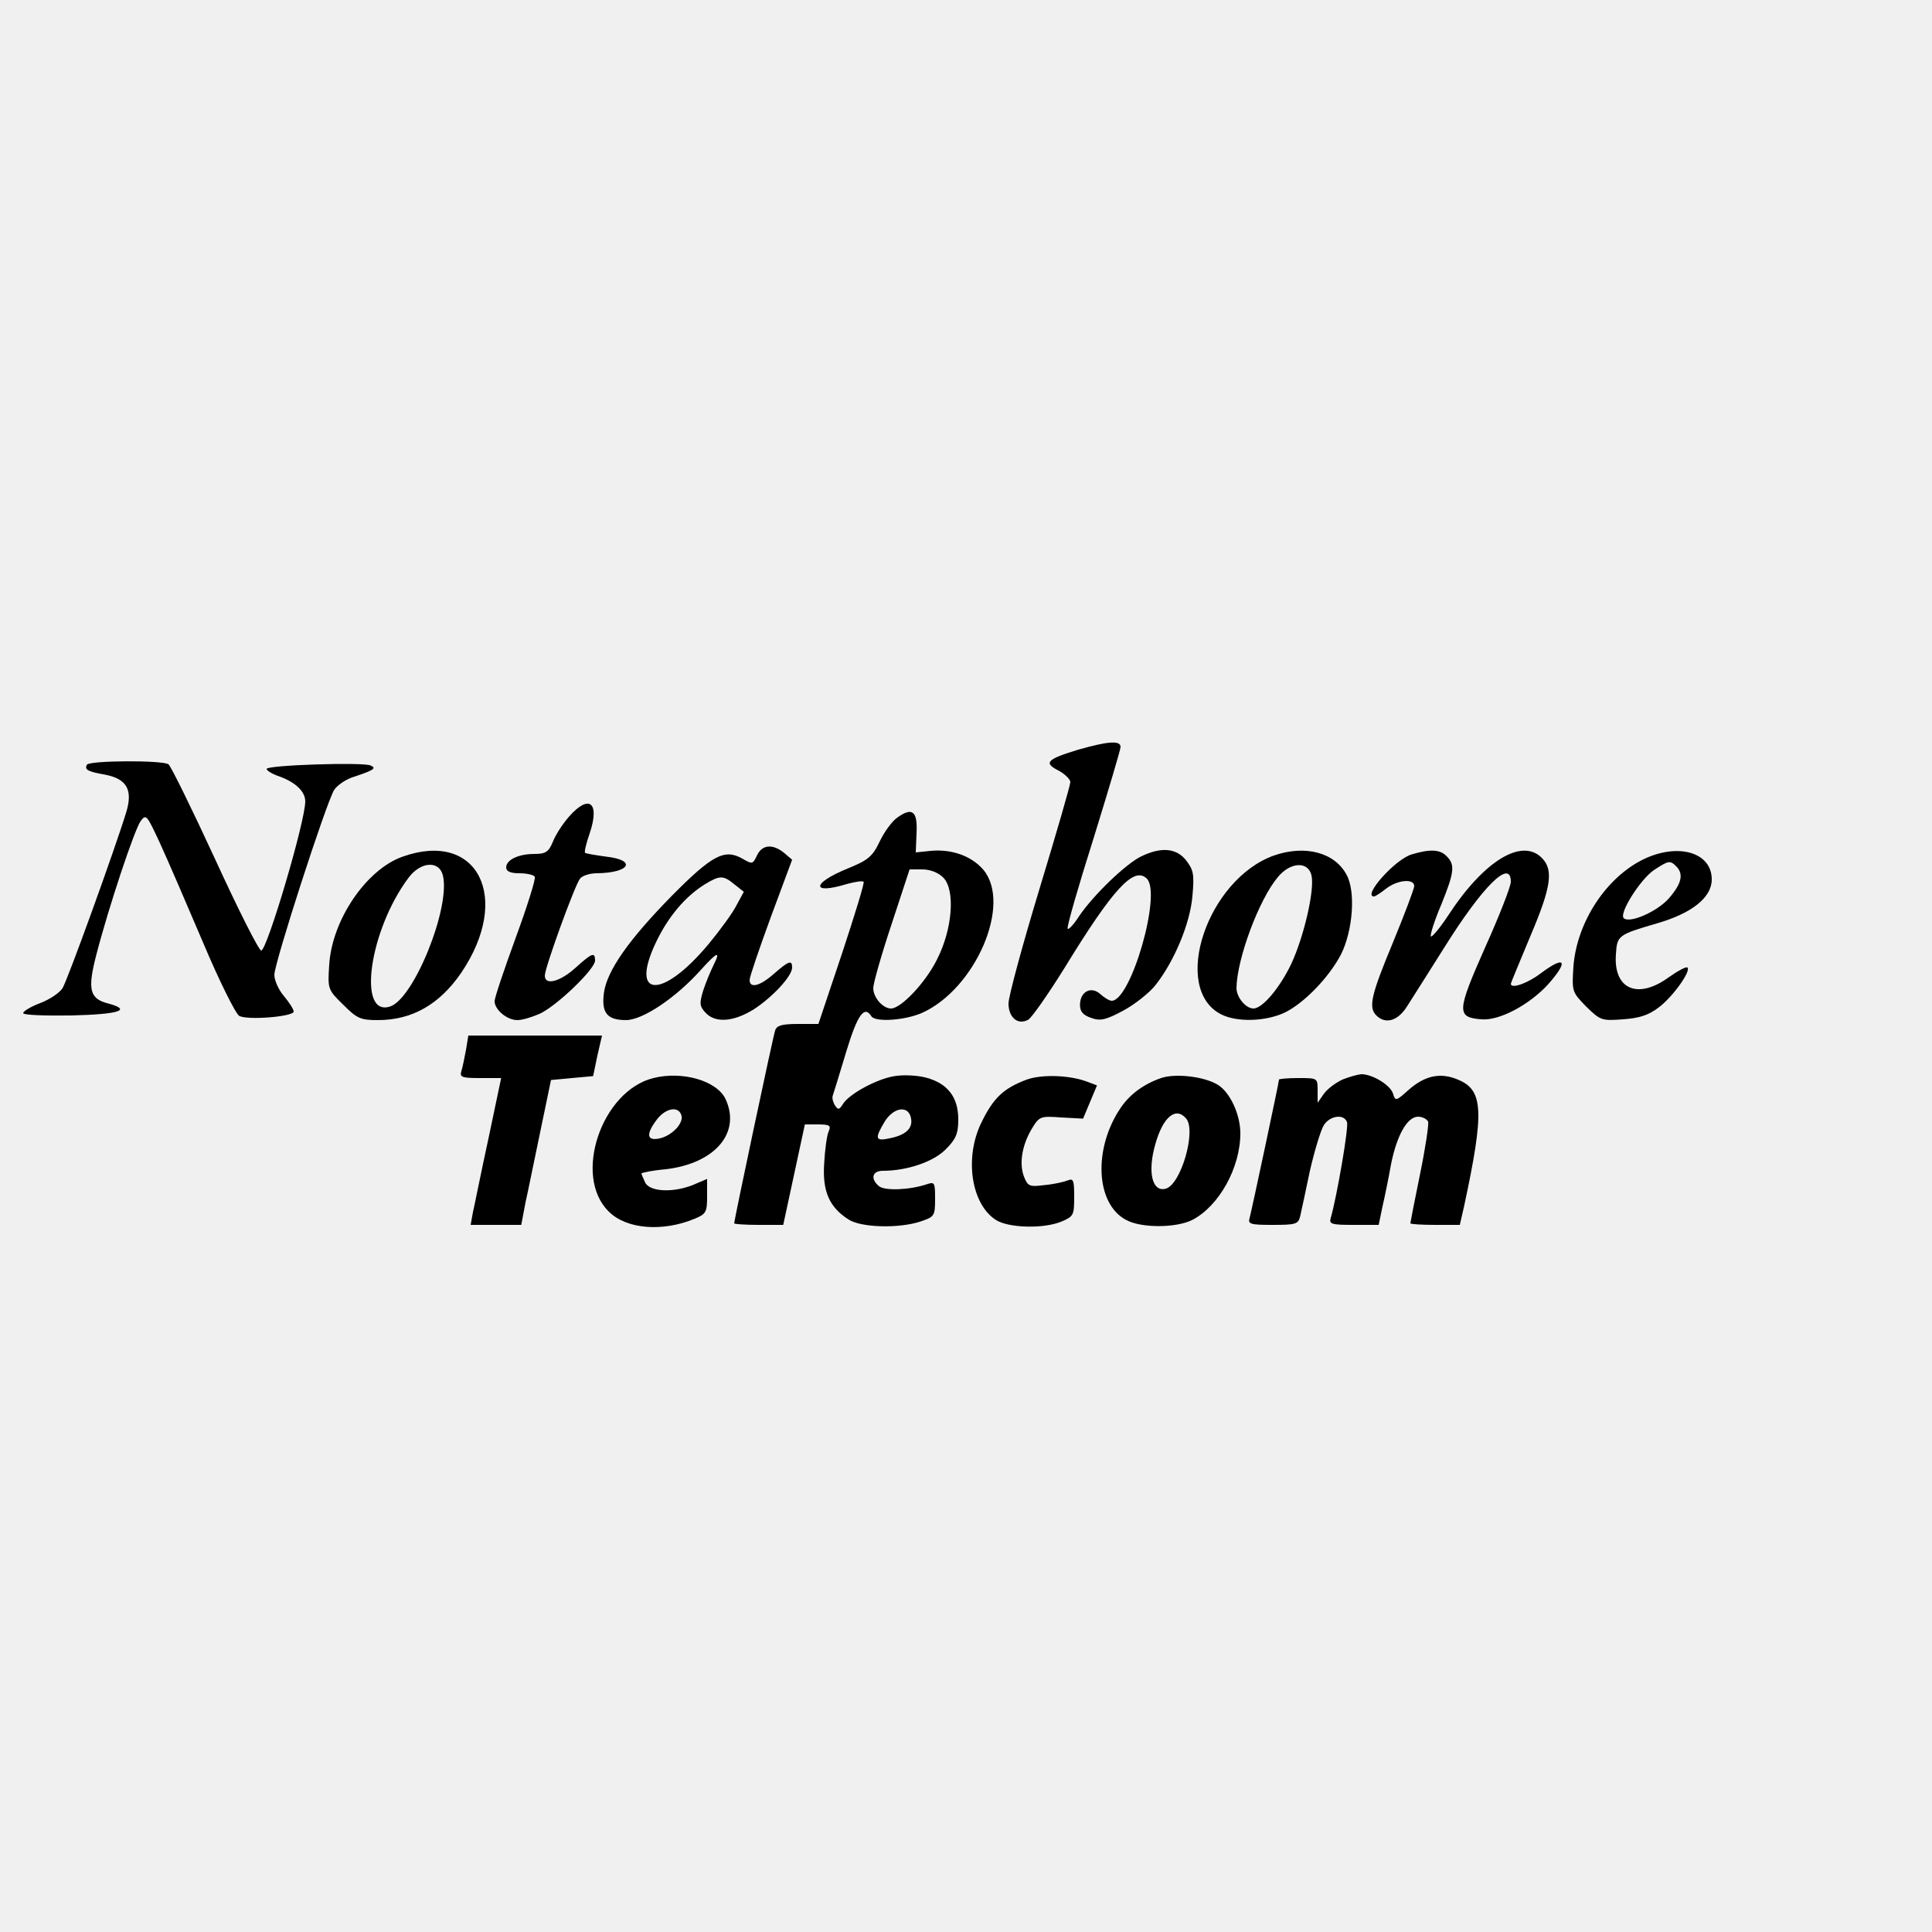
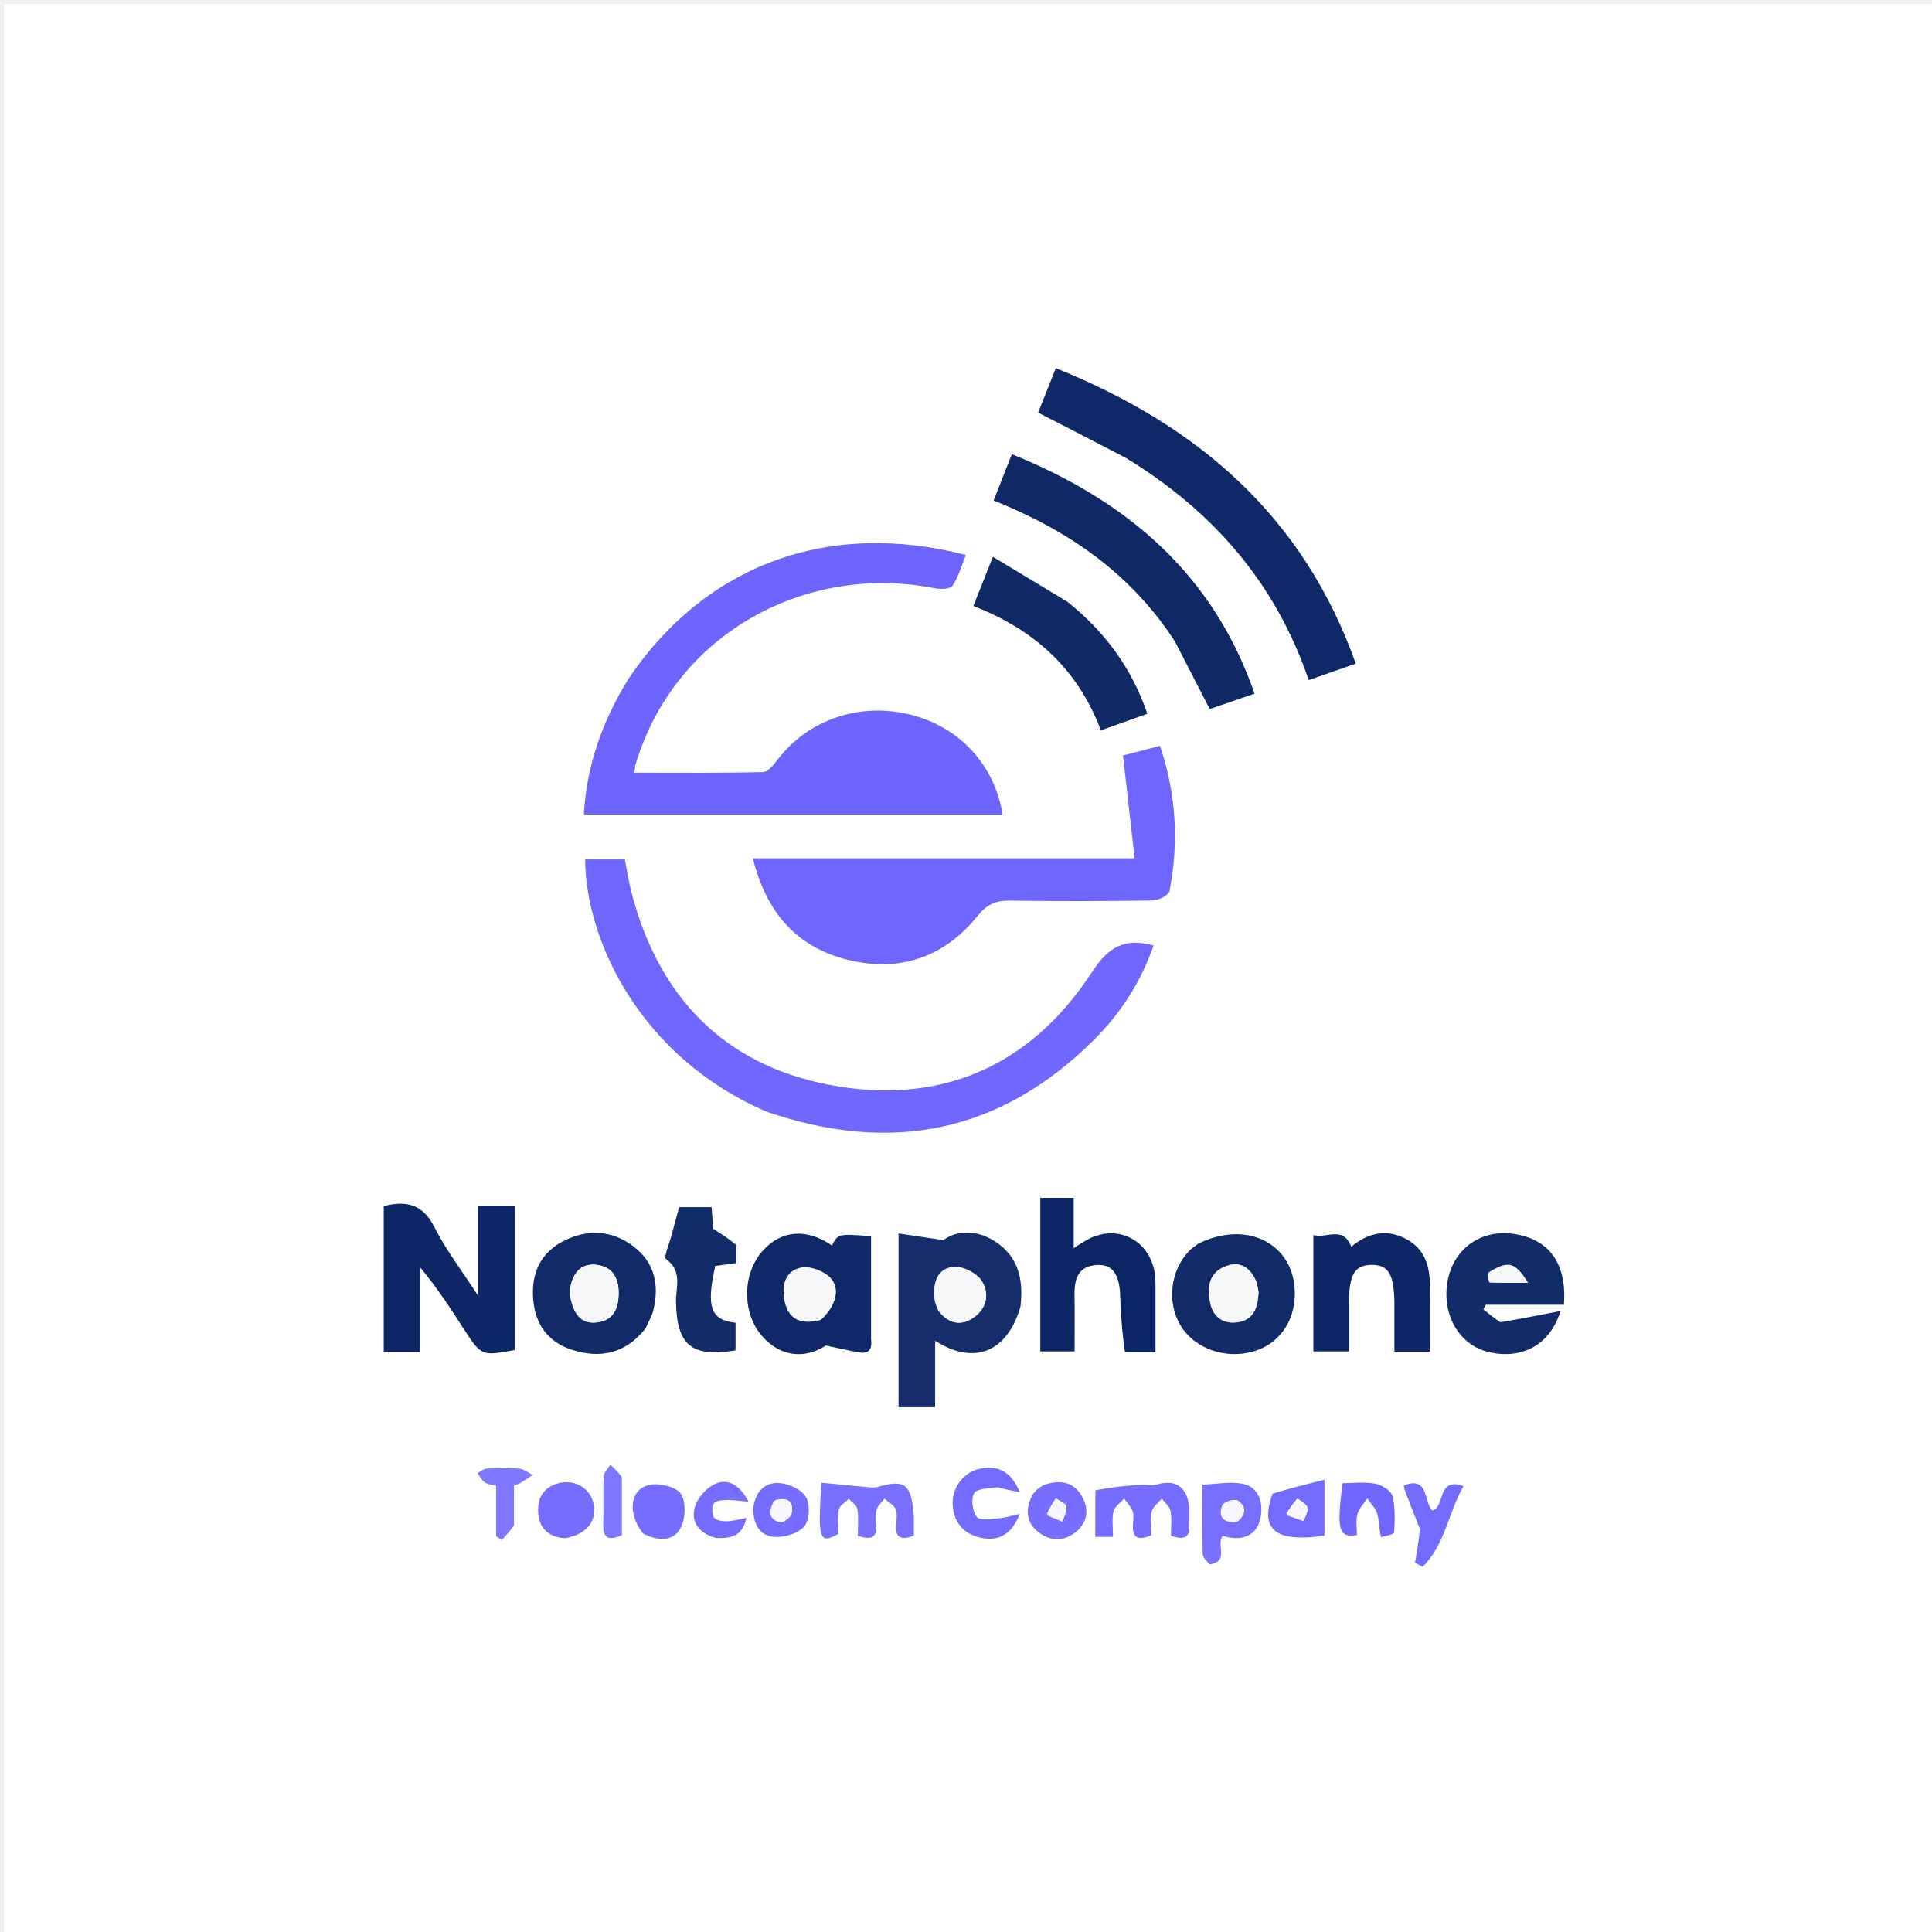
- <svg xmlns="http://www.w3.org/2000/svg" version="1.0" width="500pt" height="500pt" viewBox="0 0 500 500" preserveAspectRatio="xMidYMid meet">
-   <g transform="translate(0,500) scale(0.1,-0.1)" fill="#000000" stroke="none">
-     <path d="M2791 3060 c-82 -25 -91 -34 -52 -54 17 -9 31 -23 31 -30 0 -8 -36 -132 -80 -277 -44 -145 -80 -278 -80 -296 0 -36 24 -57 51 -42 9 5 51 65 94 134 126 206 180 264 213 231 39 -38 -41 -316 -91 -316 -6 0 -19 8 -29 17 -24 22 -53 7 -53 -28 0 -17 8 -26 28 -33 24 -9 38 -6 83 18 30 16 68 46 84 66 49 62 90 160 96 231 5 56 3 67 -16 92 -25 32 -64 36 -116 11 -40 -19 -125 -101 -162 -156 -14 -22 -28 -36 -29 -31 -2 6 28 110 67 233 38 123 70 230 70 237 0 17 -32 15 -109 -7z" />
-     <path d="M225 3021 c-7 -13 2 -18 48 -26 55 -11 71 -39 54 -96 -30 -98 -152 -435 -165 -456 -7 -12 -34 -30 -58 -39 -24 -9 -44 -21 -44 -26 0 -5 56 -7 125 -6 123 3 158 14 95 31 -48 12 -54 36 -31 125 32 124 99 325 115 347 14 19 16 16 49 -55 19 -41 69 -157 112 -258 42 -100 85 -186 94 -191 21 -12 141 -2 141 11 0 6 -11 23 -25 40 -14 16 -25 41 -25 55 0 31 135 448 155 479 8 12 31 28 52 34 51 17 58 22 42 29 -20 9 -269 1 -269 -9 0 -4 14 -13 32 -19 42 -15 68 -39 68 -65 0 -52 -99 -386 -114 -386 -6 0 -60 107 -120 238 -60 130 -114 240 -120 244 -16 11 -204 10 -211 -1z" />
-     <path d="M1473 2887 c-16 -18 -35 -47 -42 -65 -11 -27 -19 -32 -48 -32 -41 0 -73 -15 -73 -35 0 -10 11 -15 34 -15 19 0 37 -4 40 -9 3 -5 -19 -75 -49 -157 -30 -82 -55 -156 -55 -165 0 -22 32 -49 59 -49 13 0 39 8 59 17 44 21 142 115 142 137 0 23 -8 20 -51 -19 -40 -36 -79 -46 -79 -20 0 21 78 235 91 251 6 8 26 14 43 14 86 1 105 34 25 43 -29 4 -53 8 -55 10 -2 2 3 25 12 50 27 80 -1 103 -53 44z" />
-     <path d="M2322 2884 c-13 -9 -33 -36 -45 -61 -19 -40 -30 -49 -84 -71 -93 -38 -94 -68 -2 -40 22 6 41 9 44 6 3 -2 -23 -86 -56 -186 l-61 -182 -53 0 c-42 0 -55 -4 -59 -17 -6 -18 -106 -491 -106 -499 0 -2 29 -4 64 -4 l63 0 28 130 28 130 34 0 c30 0 34 -3 28 -17 -5 -10 -10 -47 -12 -83 -5 -73 13 -114 63 -146 32 -21 130 -24 187 -5 35 12 37 14 37 58 0 43 -1 45 -22 38 -45 -15 -108 -17 -123 -5 -23 19 -18 40 10 40 62 0 130 23 162 55 27 27 33 41 33 78 0 57 -27 93 -83 108 -22 6 -59 8 -82 4 -46 -7 -119 -47 -134 -73 -9 -14 -12 -15 -20 -3 -5 8 -8 19 -6 25 2 6 18 57 35 114 29 96 47 121 65 92 10 -16 87 -11 132 9 138 63 232 281 158 370 -31 36 -82 54 -136 49 l-39 -4 2 50 c3 57 -11 68 -50 40z m119 -155 c32 -32 24 -134 -16 -212 -29 -59 -93 -127 -119 -127 -21 0 -46 28 -46 53 0 12 21 86 47 164 l47 143 33 0 c20 0 41 -8 54 -21z m-83 -625 c4 -25 -15 -42 -56 -50 -37 -8 -39 -1 -12 44 24 38 63 42 68 6z" />
-     <path d="M1959 2786 c-11 -23 -12 -23 -38 -8 -46 26 -78 9 -182 -96 -112 -114 -168 -194 -176 -251 -7 -52 8 -71 57 -71 43 0 128 57 192 128 44 49 54 53 35 15 -8 -16 -20 -45 -27 -66 -10 -33 -10 -41 6 -58 25 -27 72 -24 125 9 49 32 99 86 99 108 0 20 -8 18 -47 -16 -36 -32 -63 -39 -63 -16 0 8 25 81 55 163 l55 148 -21 18 c-30 24 -57 21 -70 -7z m-58 -75 l24 -19 -19 -35 c-10 -20 -43 -65 -72 -100 -120 -144 -206 -141 -136 5 31 65 75 118 127 150 38 23 47 23 76 -1z" />
-     <path d="M1042 2783 c-94 -33 -183 -164 -190 -280 -4 -62 -4 -64 36 -103 36 -36 45 -40 90 -40 89 0 160 41 216 123 131 194 42 369 -152 300z m104 -48 c21 -82 -75 -321 -137 -340 -85 -27 -53 198 48 333 31 42 79 46 89 7z" />
-     <path d="M3297 2786 c-173 -62 -267 -344 -137 -411 41 -21 116 -19 166 5 50 25 114 91 145 151 30 61 38 161 14 205 -31 58 -107 78 -188 50z m97 -51 c9 -36 -19 -158 -52 -229 -30 -63 -75 -116 -98 -116 -20 0 -44 29 -44 53 1 75 58 229 107 287 32 39 78 42 87 5z" />
-     <path d="M3654 2789 c-43 -12 -129 -109 -98 -109 3 0 17 9 31 20 29 23 73 27 73 7 0 -7 -25 -73 -55 -146 -57 -137 -64 -168 -43 -189 24 -24 57 -14 81 26 13 20 55 87 93 147 101 162 174 234 174 173 0 -12 -30 -89 -67 -171 -73 -165 -74 -180 -9 -185 46 -4 123 37 172 90 55 62 45 77 -20 28 -33 -25 -76 -40 -76 -26 0 2 23 57 50 122 55 129 61 173 30 204 -52 52 -150 -8 -242 -149 -23 -35 -44 -59 -45 -54 -2 5 10 42 27 82 34 84 36 103 14 125 -17 18 -43 19 -90 5z" />
-     <path d="M4255 2777 c-98 -47 -174 -163 -183 -278 -4 -65 -4 -66 33 -104 37 -36 40 -37 95 -33 43 3 67 11 93 31 36 27 84 94 74 103 -3 3 -24 -8 -48 -25 -81 -59 -144 -31 -137 60 3 48 6 50 105 79 91 26 143 67 143 114 0 70 -86 95 -175 53z m83 -19 c20 -20 14 -45 -19 -83 -30 -34 -102 -66 -117 -51 -12 13 43 100 78 124 38 25 42 26 58 10z" />
-     <path d="M1206 2283 c-4 -21 -9 -46 -12 -55 -5 -16 2 -18 49 -18 l54 0 -33 -157 c-19 -87 -36 -173 -40 -190 l-6 -33 65 0 66 0 11 58 c7 31 24 116 39 187 l27 130 54 5 55 5 11 53 12 52 -173 0 -173 0 -6 -37z" />
-     <path d="M1691 2210 c-134 -33 -209 -253 -116 -345 45 -46 139 -54 223 -19 29 12 32 17 32 58 l0 45 -35 -15 c-51 -21 -112 -19 -125 5 -5 11 -10 22 -10 24 0 2 28 8 63 11 127 15 195 94 155 181 -22 48 -112 74 -187 55z m72 -95 c8 -20 -22 -53 -55 -61 -35 -8 -37 11 -7 50 22 28 54 34 62 11z" />
-     <path d="M2657 2206 c-61 -23 -87 -48 -119 -115 -42 -90 -24 -207 39 -248 32 -21 124 -24 171 -4 30 13 32 16 32 63 0 44 -2 49 -17 43 -10 -4 -37 -10 -60 -12 -39 -5 -43 -3 -53 22 -13 34 -5 82 21 125 19 31 22 32 76 28 l56 -3 18 43 18 43 -24 9 c-46 18 -119 20 -158 6z" />
-     <path d="M3008 2211 c-46 -15 -83 -42 -107 -77 -72 -105 -66 -249 13 -291 40 -22 131 -21 172 0 69 36 124 135 124 224 0 49 -27 107 -59 126 -35 21 -106 29 -143 18z m62 -106 c26 -32 -13 -168 -52 -181 -36 -11 -49 42 -28 115 20 71 53 98 80 66z" />
-     <path d="M3474 2206 c-17 -8 -39 -24 -48 -37 l-16 -23 0 32 c0 32 0 32 -50 32 -27 0 -50 -2 -50 -4 0 -7 -71 -340 -76 -358 -5 -16 2 -18 60 -18 60 0 66 2 71 23 3 12 14 65 25 117 12 52 28 105 36 118 16 25 52 30 60 8 5 -12 -26 -192 -42 -248 -5 -16 2 -18 59 -18 l65 0 10 48 c6 26 16 75 22 109 15 75 42 123 70 123 11 0 23 -6 26 -13 2 -7 -7 -68 -21 -136 -14 -68 -25 -125 -25 -127 0 -2 29 -4 64 -4 l64 0 11 48 c53 247 50 301 -16 328 -45 19 -85 11 -128 -27 -32 -29 -34 -29 -40 -9 -7 22 -53 50 -82 50 -10 -1 -32 -7 -49 -14z" />
-   </g>
+ <svg xmlns="http://www.w3.org/2000/svg" version="1.1" id="Layer_1" x="0px" y="0px" width="100%" viewBox="0 0 500 500" enable-background="new 0 0 500 500" xml:space="preserve">
+   <path fill="#FFFFFF" opacity="1" stroke="none" d=" M319,501   C212.667,501 106.833,501 1,501   C1,334.333 1,167.667 1,1   C167.667,1 334.333,1 501,1   C501,167.667 501,334.333 501,501   C440.5,501 380,501 319,501  M162.438,175.961   C155.946,186.598 151.817,197.984 151.109,210.781   C187.446,210.781 223.432,210.781 259.475,210.781   C257.396,197.932 248.274,188.137 235.723,184.976   C222.584,181.666 209.269,186.165 201.34,196.474   C200.299,197.827 198.807,199.786 197.484,199.818   C186.439,200.088 175.385,199.971 164.164,199.971   C164.328,198.821 164.336,198.322 164.473,197.862   C174.675,163.703 208.937,145.639 241.984,152.253   C243.451,152.547 245.939,152.433 246.518,151.559   C248.075,149.21 248.854,146.346 249.969,143.621   C214.295,134.432 182.597,146.149 162.438,175.961  M246.5,222.128   C229.457,222.128 212.413,222.128 194.843,222.128   C198.358,236.279 206.268,245.217 219.615,248.442   C232.949,251.665 244.405,247.694 253.017,237.012   C255.432,234.017 257.714,233.026 261.332,233.079   C273.656,233.259 285.984,233.233 298.307,233.038   C299.827,233.013 302.449,231.705 302.659,230.624   C305.094,218.029 304.422,205.573 300.205,193.019   C296.622,193.959 293.349,194.817 290.635,195.528   C291.664,204.617 292.621,213.074 293.646,222.128   C277.407,222.128 262.453,222.128 246.5,222.128  M198.759,287.855   C230.936,298.87 259.365,293.023 283.501,268.716   C290.302,261.866 295.379,253.783 298.549,244.68   C291.028,242.669 286.888,245.013 282.608,251.579   C266.518,276.259 242.909,286.303 214.199,280.675   C187.288,275.4 170.556,257.964 163.533,231.409   C162.743,228.422 162.289,225.346 161.7,222.417   C157.959,222.417 154.696,222.417 151.438,222.417   C151.562,243.593 165.929,273.776 198.759,287.855  M291.687,118.725   C313.897,132.267 330.109,150.794 338.699,176.007   C342.866,174.545 346.72,173.192 350.868,171.736   C337.308,133.546 309.944,110.063 273.243,95.282   C271.555,99.532 270.107,103.176 268.674,106.783   C276.392,110.75 283.741,114.526 291.687,118.725  M304.256,166.354   C307.122,171.927 309.989,177.501 313.074,183.498   C316.669,182.263 320.514,180.942 324.681,179.511   C313.876,148.37 291.582,129.599 261.868,117.545   C260.229,121.711 258.746,125.479 257.154,129.524   C276.421,137.239 292.627,148.339 304.256,166.354  M133.226,320.558   C133.226,317.75 133.226,314.941 133.226,312.007   C129.965,312.007 127.077,312.007 123.711,312.007   C123.711,319.647 123.711,326.974 123.711,335.298   C119.5,328.794 115.394,323.482 112.434,317.595   C109.44,311.64 105.18,310.652 99.317,312.14   C99.317,324.642 99.317,337.177 99.317,349.853   C102.375,349.853 105.16,349.853 108.715,349.853   C108.715,342.466 108.715,335.216 108.715,327.967   C113.182,333.315 116.681,338.737 120.178,344.161   C124.522,350.897 124.75,350.991 133.226,349.365   C133.226,340.125 133.226,330.833 133.226,320.558  M264.135,337.791   C264.944,331.044 263.479,325.084 257.444,321.244   C252.448,318.064 247.348,318.511 244.175,320.947   C239.45,320.247 236.143,319.757 232.547,319.225   C232.547,334.786 232.547,349.457 232.547,364.183   C235.763,364.183 238.65,364.183 242.006,364.183   C242.006,358.291 242.006,352.777 242.006,346.988   C252.083,353.429 260.664,349.963 264.135,337.791  M225.431,346.152   C225.431,337.394 225.431,328.636 225.431,319.953   C217.064,319.242 216.845,319.299 215.316,322.339   C208.793,317.834 202.235,318.322 197.424,323.669   C192.089,329.598 191.977,339.708 197.178,345.725   C201.95,351.244 208.351,351.736 213.712,348.226   C217.527,349.022 219.878,349.577 222.253,349.991   C224.484,350.379 225.807,349.609 225.431,346.152  M291.624,349.995   C294.045,349.995 296.465,349.995 299.046,349.995   C299.046,343.87 299.049,338.397 299.042,332.925   C299.041,332.094 299.039,331.259 298.963,330.432   C298.094,320.881 288.78,316.205 280.693,321.25   C279.932,321.724 279.17,322.197 277.867,323.007   C277.867,318.24 277.867,314.143 277.867,310.005   C274.785,310.005 272.045,310.005 269.228,310.005   C269.228,323.436 269.228,336.62 269.228,349.732   C272.309,349.732 275.058,349.732 278.1,349.732   C278.1,344.673 278.153,339.879 278.084,335.086   C278.026,330.998 279.003,327.685 283.818,327.379   C287.863,327.122 289.711,329.738 289.897,335.261   C290.061,340.151 290.407,345.036 291.624,349.995  M275.965,155.522   C269.767,151.802 263.568,148.083 256.949,144.111   C255.044,148.918 253.546,152.699 251.908,156.833   C267.59,162.871 278.959,173.142 284.908,189.019   C289.212,187.476 293.06,186.097 296.93,184.71   C292.867,172.871 285.966,163.511 275.965,155.522  M387.896,342.133   C386.556,341.042 385.216,339.952 383.875,338.861   C384.095,338.461 384.315,338.061 384.535,337.661   C391.287,337.661 398.04,337.661 404.731,337.661   C405.548,326.997 400.923,320.666 391.715,319.333   C383.22,318.104 376.143,323.182 374.631,331.593   C373.073,340.259 377.664,348.145 385.304,349.922   C393.838,351.908 401.186,348.088 403.837,339.29   C398.419,340.353 393.568,341.305 387.896,342.133  M309.72,322.087   C309.082,322.617 308.39,323.094 307.815,323.685   C302.888,328.747 301.914,337.016 305.511,343.008   C309.098,348.983 317.02,351.831 324.318,349.768   C330.909,347.906 335.098,342.083 335.1,334.783   C335.104,322.003 322.86,315.532 309.72,322.087  M167.193,343.572   C167.84,342.06 168.711,340.603 169.094,339.027   C170.674,332.517 169.397,326.681 163.884,322.532   C158.364,318.377 152.148,318.036 146.022,321.09   C139.826,324.178 137.432,329.584 137.996,336.347   C138.533,342.782 141.882,347.343 147.972,349.31   C155.191,351.642 161.754,350.423 167.193,343.572  M339.9,335.499   C339.9,340.261 339.9,345.024 339.9,349.74   C343.284,349.74 346.037,349.74 349.1,349.74   C349.1,345.512 349.099,341.544 349.1,337.575   C349.103,329.943 350.512,327.441 354.855,327.35   C359.396,327.254 360.873,329.823 360.876,337.828   C360.877,341.775 360.876,345.722 360.876,349.794   C364.132,349.794 366.881,349.794 370.049,349.794   C370.049,344.472 369.972,339.347 370.07,334.225   C370.174,328.819 369.427,323.763 364.212,320.823   C358.933,317.847 353.978,319.09 349.712,322.664   C347.615,317.181 343.408,320.559 339.9,319.643   C339.9,324.888 339.9,329.695 339.9,335.499  M190.577,321.841   C188.759,320.683 186.942,319.525 184.57,318.013   C184.477,316.75 184.322,314.637 184.158,312.412   C181.068,312.412 178.183,312.412 175.771,312.412   C175.047,315.071 174.412,317.319 173.825,319.58   C173.262,321.747 171.703,325.376 172.383,325.867   C176.726,329 174.861,333.284 174.947,337.014   C175.203,348.156 178.934,351.342 190.357,349.48   C190.357,347.085 190.357,344.684 190.357,342.321   C183.884,341.648 182.722,338.231 185.111,327.624   C186.824,327.388 188.57,327.148 190.583,326.872   C190.583,325.303 190.583,323.987 190.577,321.841  M283.459,386.109   C283.459,389.911 283.459,393.714 283.459,397.739   C285.155,397.739 286.382,397.739 288.044,397.739   C288.044,395.346 287.706,393.135 288.169,391.108   C288.452,389.871 289.968,388.916 290.93,387.834   C291.688,388.907 292.697,389.89 293.127,391.082   C293.5,392.115 293.277,393.389 293.21,394.551   C292.985,398.437 294.893,398.542 297.932,397.336   C297.932,395.145 297.601,393.078 298.048,391.197   C298.347,389.94 299.755,388.947 300.666,387.836   C301.46,388.902 302.731,389.88 302.943,391.051   C303.318,393.115 303.048,395.297 303.048,397.448   C306.195,398.496 307.977,398.205 307.764,394.685   C307.653,392.859 307.881,390.996 307.618,389.199   C306.937,384.536 303.794,382.826 299.3,384.212   C297.95,384.628 296.349,384.154 294.876,384.264   C291.094,384.546 287.319,384.928 283.459,386.109  M236.49,391.845   C235.813,383.937 234.221,382.792 226.926,384.866   C226.223,385.065 225.41,384.957 224.658,384.888   C220.617,384.518 216.58,384.115 212.573,383.726   C211.682,398.121 211.902,399.853 216.955,396.969   C216.955,394.959 216.659,392.743 217.077,390.672   C217.294,389.6 218.778,388.784 219.69,387.852   C220.462,388.76 221.751,389.59 221.901,390.591   C222.237,392.836 222.006,395.166 222.006,397.453   C225.222,398.513 226.988,398.168 226.764,394.669   C226.679,393.344 226.496,391.926 226.862,390.701   C227.179,389.642 228.209,388.796 228.924,387.856   C229.91,388.733 231.277,389.438 231.775,390.537   C232.28,391.649 232.036,393.16 231.923,394.479   C231.646,397.717 232.918,398.784 236.493,397.423   C236.493,395.955 236.493,394.323 236.49,391.845  M313.493,404.901   C318.307,403.967 314.568,399.763 316.453,397.513   C317.381,397.682 318.462,398.019 319.552,398.051   C323.886,398.18 326.008,395.54 326.382,391.681   C326.751,387.869 325.23,384.511 321.082,383.909   C317.974,383.458 314.711,384.076 311.189,384.232   C311.189,390.483 311.125,396.275 311.254,402.062   C311.275,402.999 312.159,403.917 313.493,404.901  M146.516,398.097   C151.856,397.172 154.661,393.521 153.547,388.946   C152.555,384.872 148.413,382.664 144.156,383.963   C140.595,385.05 139.127,387.76 139.269,391.183   C139.433,395.129 141.51,397.688 146.516,398.097  M166.754,397.104   C170.237,398.809 174.155,398.985 176.042,395.613   C177.387,393.207 177.628,388.856 176.27,386.673   C175.121,384.825 170.757,383.756 168.195,384.263   C163.03,385.285 162.215,391.536 166.754,397.104  M258.47,385.114   C260.16,385.44 261.851,385.766 263.908,386.163   C261.743,380.902 258.277,379.056 253.506,380.121   C249.41,381.036 246.343,384.924 246.554,389.312   C246.77,393.803 249.153,396.82 253.553,397.89   C258.382,399.065 261.798,397.132 263.896,391.815   C261.842,392.254 260.168,392.803 258.463,392.927   C256.516,393.069 253.578,393.58 252.805,392.584   C251.67,391.122 251.222,387.982 252.083,386.466   C252.806,385.193 255.817,385.219 258.47,385.114  M329.114,386.881   C325.996,396.009 330.06,399.194 342.775,397.429   C342.775,393.055 342.775,388.66 342.775,382.949   C337.992,384.138 333.766,385.189 329.114,386.881  M367.646,396.024   C367.171,398.822 366.697,401.621 366.222,404.419   C366.864,404.775 367.506,405.132 368.148,405.488   C373.915,399.94 374.795,391.527 378.759,384.586   C371.753,382.163 374.114,390 370.696,390.911   C368.337,388.581 369.89,381.954 363.317,384.417   C363.405,384.935 363.408,385.278 363.523,385.577   C364.77,388.831 366.034,392.077 367.646,396.024  M268.119,385.724   C267.809,386.109 267.428,386.456 267.201,386.884   C265.264,390.551 265.496,394.052 268.873,396.615   C271.928,398.933 275.484,398.913 278.472,396.431   C281.544,393.878 281.903,390.408 279.905,387.06   C277.703,383.372 274.188,382.987 270.373,384.222   C269.763,384.419 269.235,384.873 268.119,385.724  M194.947,390.574   C194.847,394.415 196.624,397.46 200.348,397.732   C202.947,397.921 206.538,396.886 208.113,395.05   C209.5,393.432 209.7,389.376 208.595,387.441   C207.483,385.494 204.177,383.99 201.721,383.811   C198.125,383.549 195.525,385.843 194.947,390.574  M357.806,397.939   C358.852,397.474 360.774,397.053 360.801,396.536   C360.959,393.41 361.132,390.146 360.357,387.173   C359.993,385.78 357.641,384.299 355.979,383.988   C353.187,383.465 350.227,383.845 347.449,383.845   C345.889,395.973 346.447,398.023 351.172,397.257   C351.172,395.507 350.828,393.604 351.276,391.911   C351.67,390.418 352.948,389.158 353.836,387.795   C354.731,389.096 355.999,390.286 356.428,391.725   C356.979,393.578 356.857,395.63 357.806,397.939  M185.733,398.062   C189.2,398.166 192.172,397.532 193.183,392.829   C191.126,393.203 189.564,393.687 187.996,393.704   C186.876,393.717 185.223,393.43 184.76,392.685   C184.192,391.772 184.172,389.948 184.752,389.069   C185.229,388.345 186.92,388.229 188.083,388.194   C189.677,388.147 191.28,388.432 193.724,388.649   C191.384,384.134 188.277,382.575 185.039,384.043   C182.749,385.081 180.377,387.816 179.761,390.231   C178.82,393.926 180.947,396.902 185.733,398.062  M133.013,394.273   C133.013,390.985 133.013,387.697 133.013,384.454   C133.797,384.149 134.27,384.041 134.662,383.799   C135.745,383.131 136.794,382.407 137.857,381.705   C136.697,381.14 135.571,380.191 134.371,380.087   C131.579,379.846 128.747,379.922 125.942,380.072   C125.14,380.115 124.374,380.854 123.592,381.274   C124.199,382.079 124.671,383.07 125.452,383.636   C126.153,384.144 127.193,384.186 128.399,384.521   C128.399,389.024 128.399,393.279 128.399,397.534   C128.879,397.873 129.36,398.212 129.841,398.551   C130.897,397.434 131.954,396.316 133.013,394.273  M160.94,381.877   C159.955,380.945 158.969,380.013 157.984,379.081   C157.375,380.065 156.288,381.026 156.24,382.037   C156.039,386.191 156.252,390.364 156.125,394.524   C156.01,398.311 157.716,398.678 160.944,397.299   C160.944,392.424 160.944,387.612 160.94,381.877  z" />
+   <path fill="#6E65FF" opacity="1" stroke="none" d=" M162.646,175.663   C182.597,146.149 214.295,134.432 249.969,143.621   C248.854,146.346 248.075,149.21 246.518,151.559   C245.939,152.433 243.451,152.547 241.984,152.253   C208.937,145.639 174.675,163.703 164.473,197.862   C164.336,198.322 164.328,198.821 164.164,199.971   C175.385,199.971 186.439,200.088 197.484,199.818   C198.807,199.786 200.299,197.827 201.34,196.474   C209.269,186.165 222.584,181.666 235.723,184.976   C248.274,188.137 257.396,197.932 259.475,210.781   C223.432,210.781 187.446,210.781 151.109,210.781   C151.817,197.984 155.946,186.598 162.646,175.663  z" />
+   <path fill="#6F66FF" opacity="1" stroke="none" d=" M247,222.128   C262.453,222.128 277.407,222.128 293.646,222.128   C292.621,213.074 291.664,204.617 290.635,195.528   C293.349,194.817 296.622,193.959 300.205,193.019   C304.422,205.573 305.094,218.029 302.659,230.624   C302.449,231.705 299.827,233.013 298.307,233.038   C285.984,233.233 273.656,233.259 261.332,233.079   C257.714,233.026 255.432,234.017 253.017,237.012   C244.405,247.694 232.949,251.665 219.615,248.442   C206.268,245.217 198.358,236.279 194.843,222.128   C212.413,222.128 229.457,222.128 247,222.128  z" />
+   <path fill="#7067FF" opacity="1" stroke="none" d=" M198.412,287.694   C165.929,273.776 151.562,243.593 151.438,222.417   C154.696,222.417 157.959,222.417 161.7,222.417   C162.289,225.346 162.743,228.422 163.533,231.409   C170.556,257.964 187.288,275.4 214.199,280.675   C242.909,286.303 266.518,276.259 282.608,251.579   C286.888,245.013 291.028,242.669 298.549,244.68   C295.379,253.783 290.302,261.866 283.501,268.716   C259.365,293.023 230.936,298.87 198.412,287.694  z" />
+   <path fill="#0F2867" opacity="1" stroke="none" d=" M291.388,118.513   C283.741,114.526 276.392,110.75 268.674,106.783   C270.107,103.176 271.555,99.532 273.243,95.282   C309.944,110.063 337.308,133.546 350.868,171.736   C346.72,173.192 342.866,174.545 338.699,176.007   C330.109,150.794 313.897,132.267 291.388,118.513  z" />
+   <path fill="#0F2967" opacity="1" stroke="none" d=" M304.087,166.029   C292.627,148.339 276.421,137.239 257.154,129.524   C258.746,125.479 260.229,121.711 261.868,117.545   C291.582,129.599 313.876,148.37 324.681,179.511   C320.514,180.942 316.669,182.263 313.074,183.498   C309.989,177.501 307.122,171.927 304.087,166.029  z" />
+   <path fill="#0D2766" opacity="1" stroke="none" d=" M133.226,321.049   C133.226,330.833 133.226,340.125 133.226,349.365   C124.75,350.991 124.522,350.897 120.178,344.161   C116.681,338.737 113.182,333.315 108.715,327.967   C108.715,335.216 108.715,342.466 108.715,349.853   C105.16,349.853 102.375,349.853 99.317,349.853   C99.317,337.177 99.317,324.642 99.317,312.14   C105.18,310.652 109.44,311.64 112.434,317.595   C115.394,323.482 119.5,328.794 123.711,335.298   C123.711,326.974 123.711,319.647 123.711,312.007   C127.077,312.007 129.965,312.007 133.226,312.007   C133.226,314.941 133.226,317.75 133.226,321.049  z" />
+   <path fill="#152E6B" opacity="1" stroke="none" d=" M264.092,338.186   C260.664,349.963 252.083,353.429 242.006,346.988   C242.006,352.777 242.006,358.291 242.006,364.183   C238.65,364.183 235.763,364.183 232.547,364.183   C232.547,349.457 232.547,334.786 232.547,319.225   C236.143,319.757 239.45,320.247 244.175,320.947   C247.348,318.511 252.448,318.064 257.444,321.244   C263.479,325.084 264.944,331.044 264.092,338.186  M242.922,339.302   C245.46,342.629 248.721,343.28 252.029,340.942   C255.494,338.495 256.16,334.507 253.915,331.292   C252.558,329.348 249.073,327.64 246.76,327.883   C242.335,328.349 241.475,332.229 241.885,336.218   C241.968,337.026 242.272,337.812 242.922,339.302  z" />
+   <path fill="#0F2867" opacity="1" stroke="none" d=" M225.43,346.613   C225.807,349.609 224.484,350.379 222.253,349.991   C219.878,349.577 217.527,349.022 213.712,348.226   C208.351,351.736 201.95,351.244 197.178,345.725   C191.977,339.708 192.089,329.598 197.424,323.669   C202.235,318.322 208.793,317.834 215.316,322.339   C216.845,319.299 217.064,319.242 225.431,319.953   C225.431,328.636 225.431,337.394 225.43,346.613  M212.599,341.444   C216.275,338.011 217.605,333.478 214.814,330.635   C213.105,328.894 209.551,327.598 207.255,328.093   C202.912,329.03 202.282,333.163 203.127,336.954   C204.148,341.538 207.471,342.884 212.599,341.444  z" />
+   <path fill="#0C2665" opacity="1" stroke="none" d=" M291.148,349.959   C290.407,345.036 290.061,340.151 289.897,335.261   C289.711,329.738 287.863,327.122 283.818,327.379   C279.003,327.685 278.026,330.998 278.084,335.086   C278.153,339.879 278.1,344.673 278.1,349.732   C275.058,349.732 272.309,349.732 269.228,349.732   C269.228,336.62 269.228,323.436 269.228,310.005   C272.045,310.005 274.785,310.005 277.867,310.005   C277.867,314.143 277.867,318.24 277.867,323.007   C279.17,322.197 279.932,321.724 280.693,321.25   C288.78,316.205 298.094,320.881 298.963,330.432   C299.039,331.259 299.041,332.094 299.042,332.925   C299.049,338.397 299.046,343.87 299.046,349.995   C296.465,349.995 294.045,349.995 291.148,349.959  z" />
+   <path fill="#102967" opacity="1" stroke="none" d=" M276.246,155.742   C285.966,163.511 292.867,172.871 296.93,184.71   C293.06,186.097 289.212,187.476 284.908,189.019   C278.959,173.142 267.59,162.871 251.908,156.833   C253.546,152.699 255.044,148.918 256.949,144.111   C263.568,148.083 269.767,151.802 276.246,155.742  z" />
+   <path fill="#122B69" opacity="1" stroke="none" d=" M388.307,342.195   C393.568,341.305 398.419,340.353 403.837,339.29   C401.186,348.088 393.838,351.908 385.304,349.922   C377.664,348.145 373.073,340.259 374.631,331.593   C376.143,323.182 383.22,318.104 391.715,319.333   C400.923,320.666 405.548,326.997 404.731,337.661   C398.04,337.661 391.287,337.661 384.535,337.661   C384.315,338.061 384.095,338.461 383.875,338.861   C385.216,339.952 386.556,341.042 388.307,342.195  M384.978,329.622   C385.155,330.409 385.3,331.872 385.514,331.882   C388.657,332.03 391.809,331.984 395.421,331.984   C392.08,326.542 390.361,326.153 384.978,329.622  z" />
+   <path fill="#112A68" opacity="1" stroke="none" d=" M310.045,321.9   C322.86,315.532 335.104,322.003 335.1,334.783   C335.098,342.083 330.909,347.906 324.318,349.768   C317.02,351.831 309.098,348.983 305.511,343.008   C301.914,337.016 302.888,328.747 307.815,323.685   C308.39,323.094 309.082,322.617 310.045,321.9  M325.119,331.581   C323.469,327.817 320.704,326.159 316.798,327.877   C312.685,329.686 312.447,333.483 313.204,337.187   C313.914,340.665 316.328,342.63 320.041,342.218   C324.434,341.73 325.456,338.463 325.696,334.755   C325.747,333.957 325.454,333.135 325.119,331.581  z" />
+   <path fill="#112A68" opacity="1" stroke="none" d=" M167.001,343.889   C161.754,350.423 155.191,351.642 147.972,349.31   C141.882,347.343 138.533,342.782 137.996,336.347   C137.432,329.584 139.826,324.178 146.022,321.09   C152.148,318.036 158.364,318.377 163.884,322.532   C169.397,326.681 170.674,332.517 169.094,339.027   C168.711,340.603 167.84,342.06 167.001,343.889  M147.369,334.596   C148.285,340.279 150.413,342.674 154.405,342.241   C158.428,341.805 159.906,339.093 160.086,335.383   C160.285,331.28 158.906,327.937 154.537,327.361   C150.069,326.772 148.025,329.709 147.369,334.596  z" />
+   <path fill="#0D2666" opacity="1" stroke="none" d=" M339.9,335.001   C339.9,329.695 339.9,324.888 339.9,319.643   C343.408,320.559 347.615,317.181 349.712,322.664   C353.978,319.09 358.933,317.847 364.212,320.823   C369.427,323.763 370.174,328.819 370.07,334.225   C369.972,339.347 370.049,344.472 370.049,349.794   C366.881,349.794 364.132,349.794 360.876,349.794   C360.876,345.722 360.877,341.775 360.876,337.828   C360.873,329.823 359.396,327.254 354.855,327.35   C350.512,327.441 349.103,329.943 349.1,337.575   C349.099,341.544 349.1,345.512 349.1,349.74   C346.037,349.74 343.284,349.74 339.9,349.74   C339.9,345.024 339.9,340.261 339.9,335.001  z" />
+   <path fill="#122B69" opacity="1" stroke="none" d=" M190.58,322.256   C190.583,323.987 190.583,325.303 190.583,326.872   C188.57,327.148 186.824,327.388 185.111,327.624   C182.722,338.231 183.884,341.648 190.357,342.321   C190.357,344.684 190.357,347.085 190.357,349.48   C178.934,351.342 175.203,348.156 174.947,337.014   C174.861,333.284 176.726,329 172.383,325.867   C171.703,325.376 173.262,321.747 173.825,319.58   C174.412,317.319 175.047,315.071 175.771,312.412   C178.183,312.412 181.068,312.412 184.158,312.412   C184.322,314.637 184.477,316.75 184.57,318.013   C186.942,319.525 188.759,320.683 190.58,322.256  z" />
+   <path fill="#766DFF" opacity="1" stroke="none" d=" M283.5,385.689   C287.319,384.928 291.094,384.546 294.876,384.264   C296.349,384.154 297.95,384.628 299.3,384.212   C303.794,382.826 306.937,384.536 307.618,389.199   C307.881,390.996 307.653,392.859 307.764,394.685   C307.977,398.205 306.195,398.496 303.048,397.448   C303.048,395.297 303.318,393.115 302.943,391.051   C302.731,389.88 301.46,388.902 300.666,387.836   C299.755,388.947 298.347,389.94 298.048,391.197   C297.601,393.078 297.932,395.145 297.932,397.336   C294.893,398.542 292.985,398.437 293.21,394.551   C293.277,393.389 293.5,392.115 293.127,391.082   C292.697,389.89 291.688,388.907 290.93,387.834   C289.968,388.916 288.452,389.871 288.169,391.108   C287.706,393.135 288.044,395.346 288.044,397.739   C286.382,397.739 285.155,397.739 283.459,397.739   C283.459,393.714 283.459,389.911 283.5,385.689  z" />
+   <path fill="#786FFF" opacity="1" stroke="none" d=" M236.492,392.268   C236.493,394.323 236.493,395.955 236.493,397.423   C232.918,398.784 231.646,397.717 231.923,394.479   C232.036,393.16 232.28,391.649 231.775,390.537   C231.277,389.438 229.91,388.733 228.924,387.856   C228.209,388.796 227.179,389.642 226.862,390.701   C226.496,391.926 226.679,393.344 226.764,394.669   C226.988,398.168 225.222,398.513 222.006,397.453   C222.006,395.166 222.237,392.836 221.901,390.591   C221.751,389.59 220.462,388.76 219.69,387.852   C218.778,388.784 217.294,389.6 217.077,390.672   C216.659,392.743 216.955,394.959 216.955,396.969   C211.902,399.853 211.682,398.121 212.573,383.726   C216.58,384.115 220.617,384.518 224.658,384.888   C225.41,384.957 226.223,385.065 226.926,384.866   C234.221,382.792 235.813,383.937 236.492,392.268  z" />
+   <path fill="#786FFF" opacity="1" stroke="none" d=" M313.069,404.872   C312.159,403.917 311.275,402.999 311.254,402.062   C311.125,396.275 311.189,390.483 311.189,384.232   C314.711,384.076 317.974,383.458 321.082,383.909   C325.23,384.511 326.751,387.869 326.382,391.681   C326.008,395.54 323.886,398.18 319.552,398.051   C318.462,398.019 317.381,397.682 316.453,397.513   C314.568,399.763 318.307,403.967 313.069,404.872  M320.124,393.884   C322.49,392.111 322.704,389.964 320.328,388.349   C319.566,387.831 316.795,388.64 316.412,389.498   C315.32,391.946 316.03,394.037 320.124,393.884  z" />
+   <path fill="#766DFF" opacity="1" stroke="none" d=" M146.108,398.086   C141.51,397.688 139.433,395.129 139.269,391.183   C139.127,387.76 140.595,385.05 144.156,383.963   C148.413,382.664 152.555,384.872 153.547,388.946   C154.661,393.521 151.856,397.172 146.108,398.086  z" />
+   <path fill="#776EFF" opacity="1" stroke="none" d=" M166.434,396.881   C162.215,391.536 163.03,385.285 168.195,384.263   C170.757,383.756 175.121,384.825 176.27,386.673   C177.628,388.856 177.387,393.207 176.042,395.613   C174.155,398.985 170.237,398.809 166.434,396.881  z" />
+   <path fill="#746CFF" opacity="1" stroke="none" d=" M258.142,384.892   C255.817,385.219 252.806,385.193 252.083,386.466   C251.222,387.982 251.67,391.122 252.805,392.584   C253.578,393.58 256.516,393.069 258.463,392.927   C260.168,392.803 261.842,392.254 263.896,391.815   C261.798,397.132 258.382,399.065 253.553,397.89   C249.153,396.82 246.77,393.803 246.554,389.312   C246.343,384.924 249.41,381.036 253.506,380.121   C258.277,379.056 261.743,380.902 263.908,386.163   C261.851,385.766 260.16,385.44 258.142,384.892  z" />
+   <path fill="#746CFF" opacity="1" stroke="none" d=" M329.328,386.56   C333.766,385.189 337.992,384.138 342.775,382.949   C342.775,388.66 342.775,393.055 342.775,397.429   C330.06,399.194 325.996,396.009 329.328,386.56  M332.979,392.16   C334.439,392.645 335.899,393.13 337.359,393.615   C337.744,392.449 338.626,391.156 338.371,390.154   C338.129,389.206 336.691,388.564 335.78,387.787   C334.798,388.968 333.817,390.149 332.979,392.16  z" />
+   <path fill="#746CFF" opacity="1" stroke="none" d=" M367.47,395.675   C366.034,392.077 364.77,388.831 363.523,385.577   C363.408,385.278 363.405,384.935 363.317,384.417   C369.89,381.954 368.337,388.581 370.696,390.911   C374.114,390 371.753,382.163 378.759,384.586   C374.795,391.527 373.915,399.94 368.148,405.488   C367.506,405.132 366.864,404.775 366.222,404.419   C366.697,401.621 367.171,398.822 367.47,395.675  z" />
+   <path fill="#776EFF" opacity="1" stroke="none" d=" M268.394,385.466   C269.235,384.873 269.763,384.419 270.373,384.222   C274.188,382.987 277.703,383.372 279.905,387.06   C281.903,390.408 281.544,393.878 278.472,396.431   C275.484,398.913 271.928,398.933 268.873,396.615   C265.496,394.052 265.264,390.551 267.201,386.884   C267.428,386.456 267.809,386.109 268.394,385.466  M271.007,392.195   C272.323,392.724 273.639,393.254 274.955,393.783   C275.34,392.467 276.167,391.073 275.956,389.861   C275.812,389.036 274.213,388.465 273.265,387.78   C272.465,388.966 271.665,390.151 271.007,392.195  z" />
+   <path fill="#766DFF" opacity="1" stroke="none" d=" M194.962,390.17   C195.525,385.843 198.125,383.549 201.721,383.811   C204.177,383.99 207.483,385.494 208.595,387.441   C209.7,389.376 209.5,393.432 208.113,395.05   C206.538,396.886 202.947,397.921 200.348,397.732   C196.624,397.46 194.847,394.415 194.962,390.17  M200.321,388.421   C198.995,390.75 198.658,393.036 201.762,393.932   C202.562,394.163 204.624,392.734 204.838,391.782   C205.478,388.945 204.266,387.244 200.321,388.421  z" />
+   <path fill="#7067FF" opacity="1" stroke="none" d=" M357.415,397.768   C356.857,395.63 356.979,393.578 356.428,391.725   C355.999,390.286 354.731,389.096 353.836,387.795   C352.948,389.158 351.67,390.418 351.276,391.911   C350.828,393.604 351.172,395.507 351.172,397.257   C346.447,398.023 345.889,395.973 347.449,383.845   C350.227,383.845 353.187,383.465 355.979,383.988   C357.641,384.299 359.993,385.78 360.357,387.173   C361.132,390.146 360.959,393.41 360.801,396.536   C360.774,397.053 358.852,397.474 357.415,397.768  z" />
+   <path fill="#766DFF" opacity="1" stroke="none" d=" M185.338,398.026   C180.947,396.902 178.82,393.926 179.761,390.231   C180.377,387.816 182.749,385.081 185.039,384.043   C188.277,382.575 191.384,384.134 193.724,388.649   C191.28,388.432 189.677,388.147 188.083,388.194   C186.92,388.229 185.229,388.345 184.752,389.069   C184.172,389.948 184.192,391.772 184.76,392.685   C185.223,393.43 186.876,393.717 187.996,393.704   C189.564,393.687 191.126,393.203 193.183,392.829   C192.172,397.532 189.2,398.166 185.338,398.026  z" />
+   <path fill="#7F77FF" opacity="1" stroke="none" d=" M133.011,394.736   C131.954,396.316 130.897,397.434 129.841,398.551   C129.36,398.212 128.879,397.873 128.399,397.534   C128.399,393.279 128.399,389.024 128.399,384.521   C127.193,384.186 126.153,384.144 125.452,383.636   C124.671,383.07 124.199,382.079 123.592,381.274   C124.374,380.854 125.14,380.115 125.942,380.072   C128.747,379.922 131.579,379.846 134.371,380.087   C135.571,380.191 136.697,381.14 137.857,381.705   C136.794,382.407 135.745,383.131 134.662,383.799   C134.27,384.041 133.797,384.149 133.013,384.454   C133.013,387.697 133.013,390.985 133.011,394.736  z" />
+   <path fill="#7F77FF" opacity="1" stroke="none" d=" M160.942,382.339   C160.944,387.612 160.944,392.424 160.944,397.299   C157.716,398.678 156.01,398.311 156.125,394.524   C156.252,390.364 156.039,386.191 156.24,382.037   C156.288,381.026 157.375,380.065 157.984,379.081   C158.969,380.013 159.955,380.945 160.942,382.339  z" />
+   <path fill="#F6F7F9" opacity="1" stroke="none" d=" M242.698,338.955   C242.272,337.812 241.968,337.026 241.885,336.218   C241.475,332.229 242.335,328.349 246.76,327.883   C249.073,327.64 252.558,329.348 253.915,331.292   C256.16,334.507 255.494,338.495 252.029,340.942   C248.721,343.28 245.46,342.629 242.698,338.955  z" />
+   <path fill="#F6F7F9" opacity="1" stroke="none" d=" M212.243,341.638   C207.471,342.884 204.148,341.538 203.127,336.954   C202.282,333.163 202.912,329.03 207.255,328.093   C209.551,327.598 213.105,328.894 214.814,330.635   C217.605,333.478 216.275,338.011 212.243,341.638  z" />
+   <path fill="#F6F7F9" opacity="1" stroke="none" d=" M385.217,329.314   C390.361,326.153 392.08,326.542 395.421,331.984   C391.809,331.984 388.657,332.03 385.514,331.882   C385.3,331.872 385.155,330.409 385.217,329.314  z" />
+   <path fill="#F6F7F9" opacity="1" stroke="none" d=" M325.219,331.953   C325.454,333.135 325.747,333.957 325.696,334.755   C325.456,338.463 324.434,341.73 320.041,342.218   C316.328,342.63 313.914,340.665 313.204,337.187   C312.447,333.483 312.685,329.686 316.798,327.877   C320.704,326.159 323.469,327.817 325.219,331.953  z" />
+   <path fill="#F6F7F9" opacity="1" stroke="none" d=" M147.402,334.212   C148.025,329.709 150.069,326.772 154.537,327.361   C158.906,327.937 160.285,331.28 160.086,335.383   C159.906,339.093 158.428,341.805 154.405,342.241   C150.413,342.674 148.285,340.279 147.402,334.212  z" />
+   <path fill="#F8F7FF" opacity="1" stroke="none" d=" M319.729,393.983   C316.03,394.037 315.32,391.946 316.412,389.498   C316.795,388.64 319.566,387.831 320.328,388.349   C322.704,389.964 322.49,392.111 319.729,393.983  z" />
+   <path fill="#F8F7FF" opacity="1" stroke="none" d=" M332.907,391.745   C333.817,390.149 334.798,388.968 335.78,387.787   C336.691,388.564 338.129,389.206 338.371,390.154   C338.626,391.156 337.744,392.449 337.359,393.615   C335.899,393.13 334.439,392.645 332.907,391.745  z" />
+   <path fill="#F8F7FF" opacity="1" stroke="none" d=" M270.936,391.766   C271.665,390.151 272.465,388.966 273.265,387.78   C274.213,388.465 275.812,389.036 275.956,389.861   C276.167,391.073 275.34,392.467 274.955,393.783   C273.639,393.254 272.323,392.724 270.936,391.766  z" />
+   <path fill="#F8F7FF" opacity="1" stroke="none" d=" M200.658,388.216   C204.266,387.244 205.478,388.945 204.838,391.782   C204.624,392.734 202.562,394.163 201.762,393.932   C198.658,393.036 198.995,390.75 200.658,388.216  z" />
</svg>
